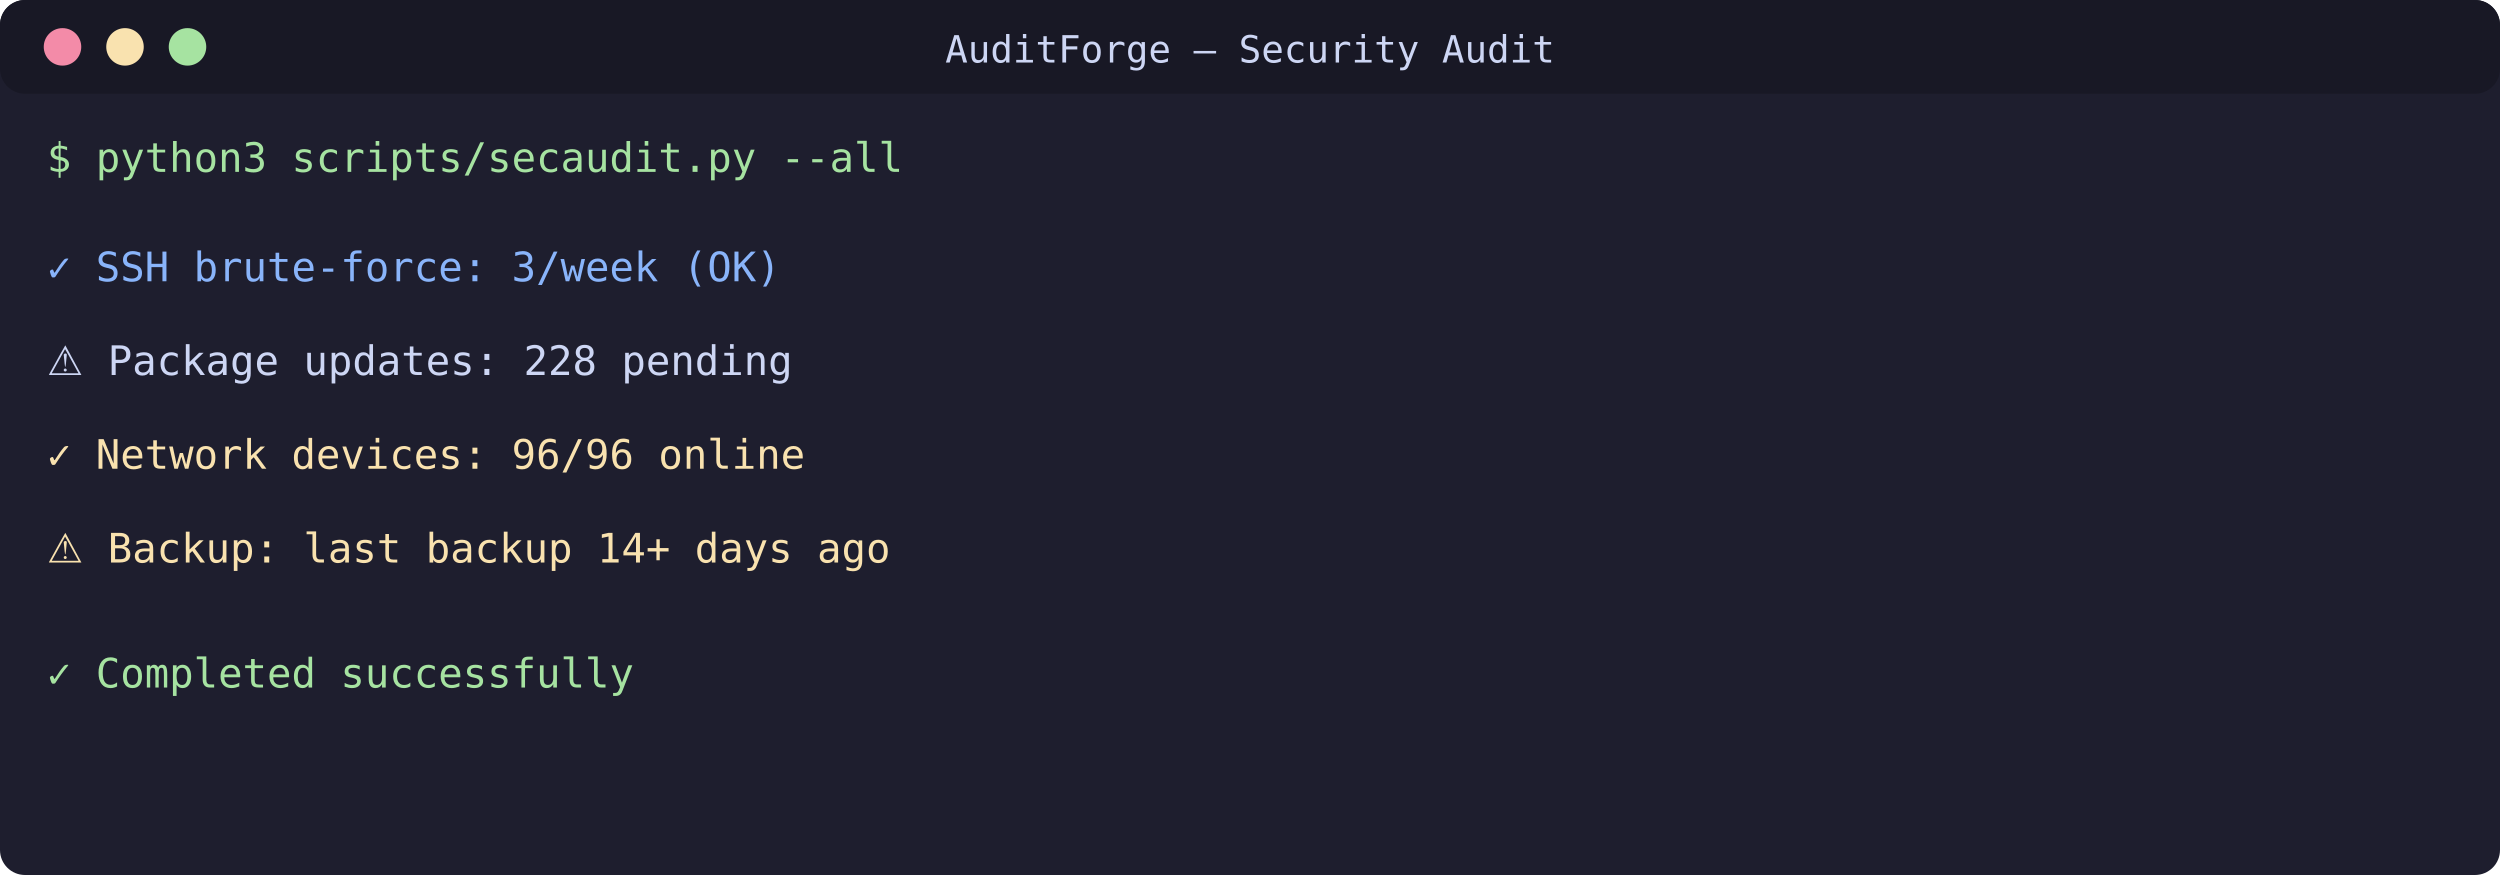
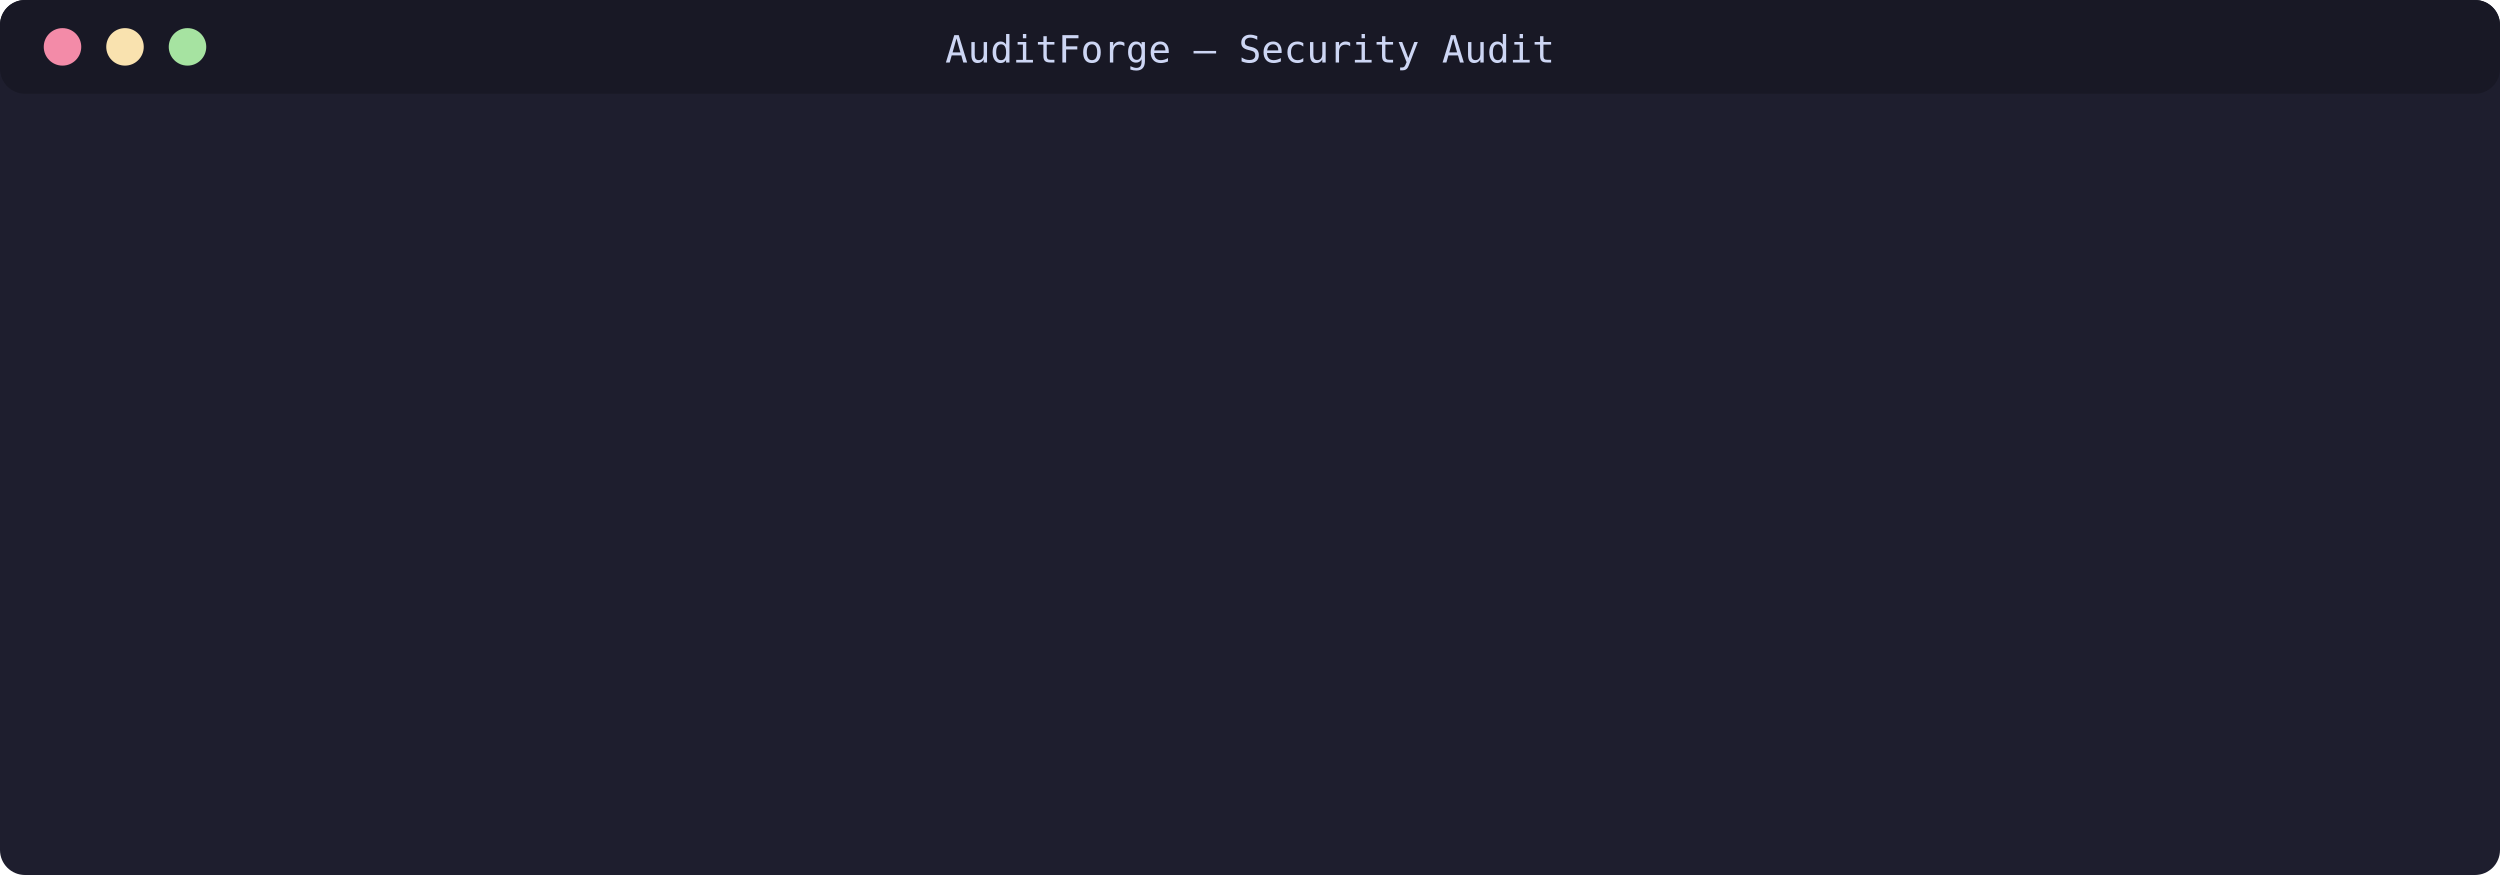
<svg xmlns="http://www.w3.org/2000/svg" width="800" height="280">
  <rect width="800" height="280" fill="#1e1e2e" rx="8" />
  <rect width="800" height="30" fill="#181825" rx="8">
    <animate attributeName="opacity" values="1;0.9;1" dur="4s" repeatCount="indefinite" />
  </rect>
  <circle cx="20" cy="15" r="6" fill="#f38ba8" />
  <circle cx="40" cy="15" r="6" fill="#f9e2af" />
  <circle cx="60" cy="15" r="6" fill="#a6e3a1" />
  <text x="400" y="20" text-anchor="middle" fill="#cdd6f4" font-family="monospace" font-size="12">AuditForge — Security Audit</text>
-   <text x="15" y="55" fill="#a6e3a1" font-family="monospace" font-size="13">$ python3 scripts/secaudit.py --all</text>
-   <text x="15" y="90" fill="#89b4fa" font-family="monospace" font-size="13">✓ SSH brute-force: 3/week (OK)</text>
-   <text x="15" y="120" fill="#cdd6f4" font-family="monospace" font-size="13">⚠️ Package updates: 228 pending</text>
-   <text x="15" y="150" fill="#f9e2af" font-family="monospace" font-size="13">✓ Network devices: 96/96 online</text>
-   <text x="15" y="180" fill="#f9e2af" font-family="monospace" font-size="13">⚠️ Backup: last backup 14+ days ago</text>
-   <text x="15" y="220" fill="#a6e3a1" font-family="monospace" font-size="13">✓ Completed successfully</text>
-   <rect x="15" y="430" width="10" height="18" fill="#a6e3a1">
-     <animate attributeName="opacity" values="1;0;1" dur="1s" repeatCount="indefinite" />
+   <text x="15" y="55" fill="#a6e3a1" font-family="monospace" font-size="13" opacity="0">$ python3 scripts/secaudit.py --all<animate attributeName="opacity" values="0;1" begin="0.3s" dur="0.4s" fill="freeze" />
+   </text>
+   <text x="15" y="90" fill="#89b4fa" font-family="monospace" font-size="13" opacity="0">✓ SSH brute-force: 3/week (OK)<animate attributeName="opacity" values="0;1" begin="1.2s" dur="0.4s" fill="freeze" />
+   </text>
+   <text x="15" y="120" fill="#cdd6f4" font-family="monospace" font-size="13" opacity="0">⚠️ Package updates: 228 pending<animate attributeName="opacity" values="0;1" begin="2.1s" dur="0.4s" fill="freeze" />
+     <animate attributeName="opacity" values="1;0.6;1" begin="2.6s" dur="1.5s" repeatCount="indefinite" />
+   </text>
+   <text x="15" y="150" fill="#f9e2af" font-family="monospace" font-size="13" opacity="0">✓ Network devices: 96/96 online<animate attributeName="opacity" values="0;1" begin="3s" dur="0.4s" fill="freeze" />
+   </text>
+   <text x="15" y="180" fill="#f9e2af" font-family="monospace" font-size="13" opacity="0">⚠️ Backup: last backup 14+ days ago<animate attributeName="opacity" values="0;1" begin="3.9s" dur="0.4s" fill="freeze" />
+     <animate attributeName="opacity" values="1;0.6;1" begin="4.4s" dur="1.5s" repeatCount="indefinite" />
+   </text>
+   <text x="15" y="220" fill="#a6e3a1" font-family="monospace" font-size="13" opacity="0">✓ Completed successfully<animate attributeName="opacity" values="0;1" begin="4.8s" dur="0.4s" fill="freeze" />
+   </text>
+   <rect x="215" y="207" width="10" height="16" fill="#a6e3a1" opacity="0">
+     <animate attributeName="opacity" values="1;0;1" begin="5.3s" dur="1s" repeatCount="indefinite" />
  </rect>
</svg>
